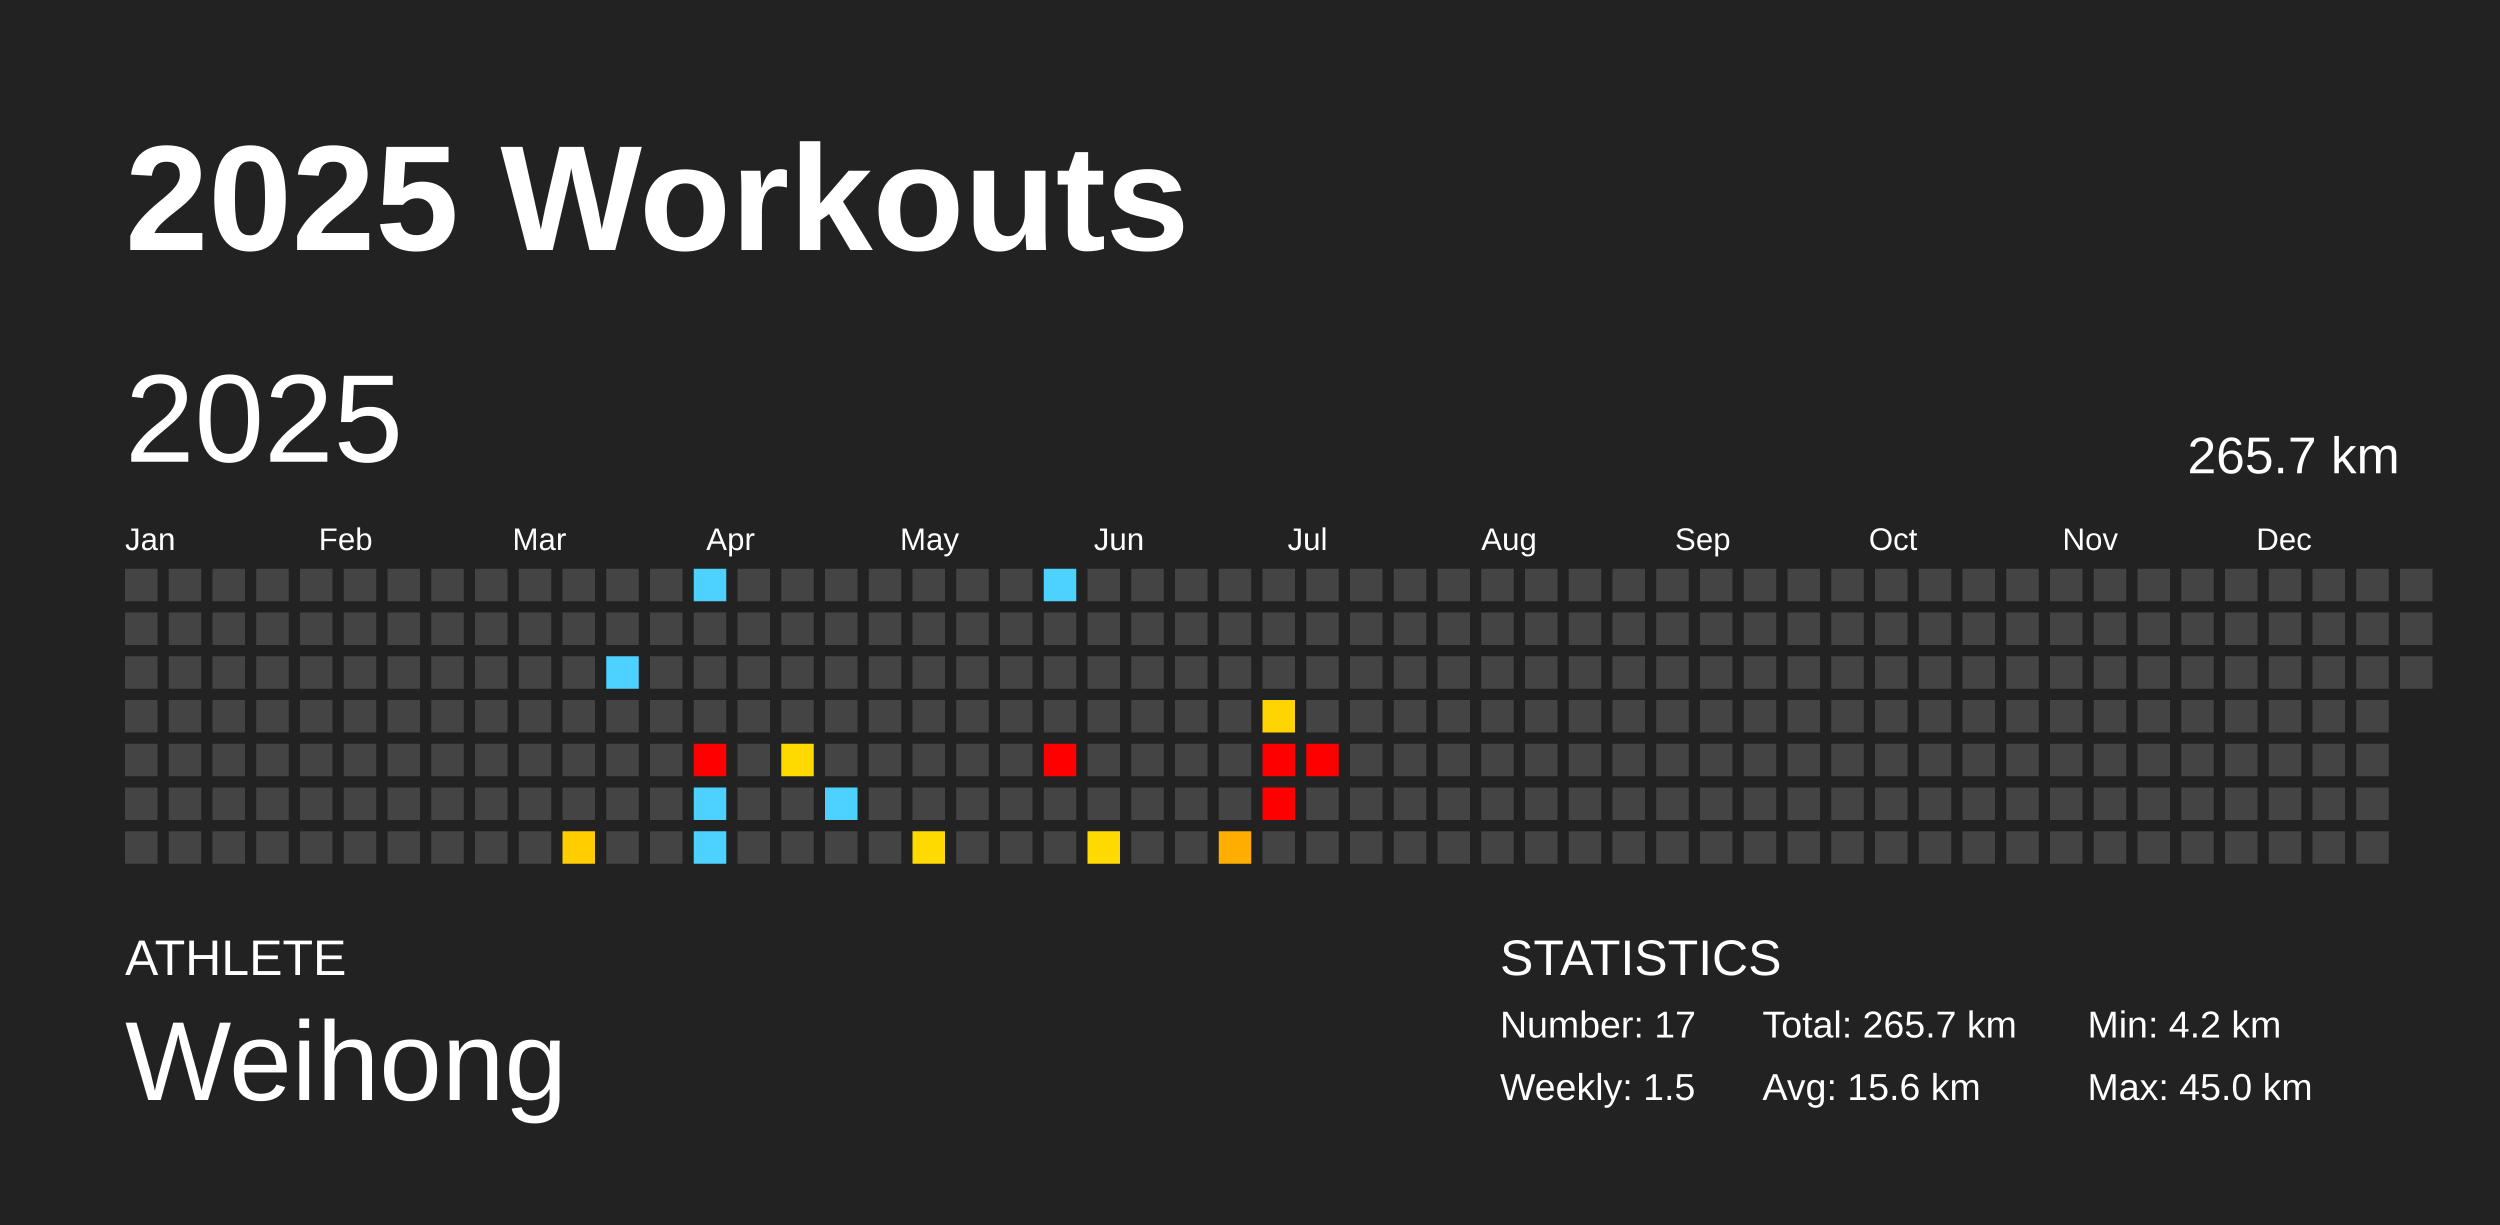
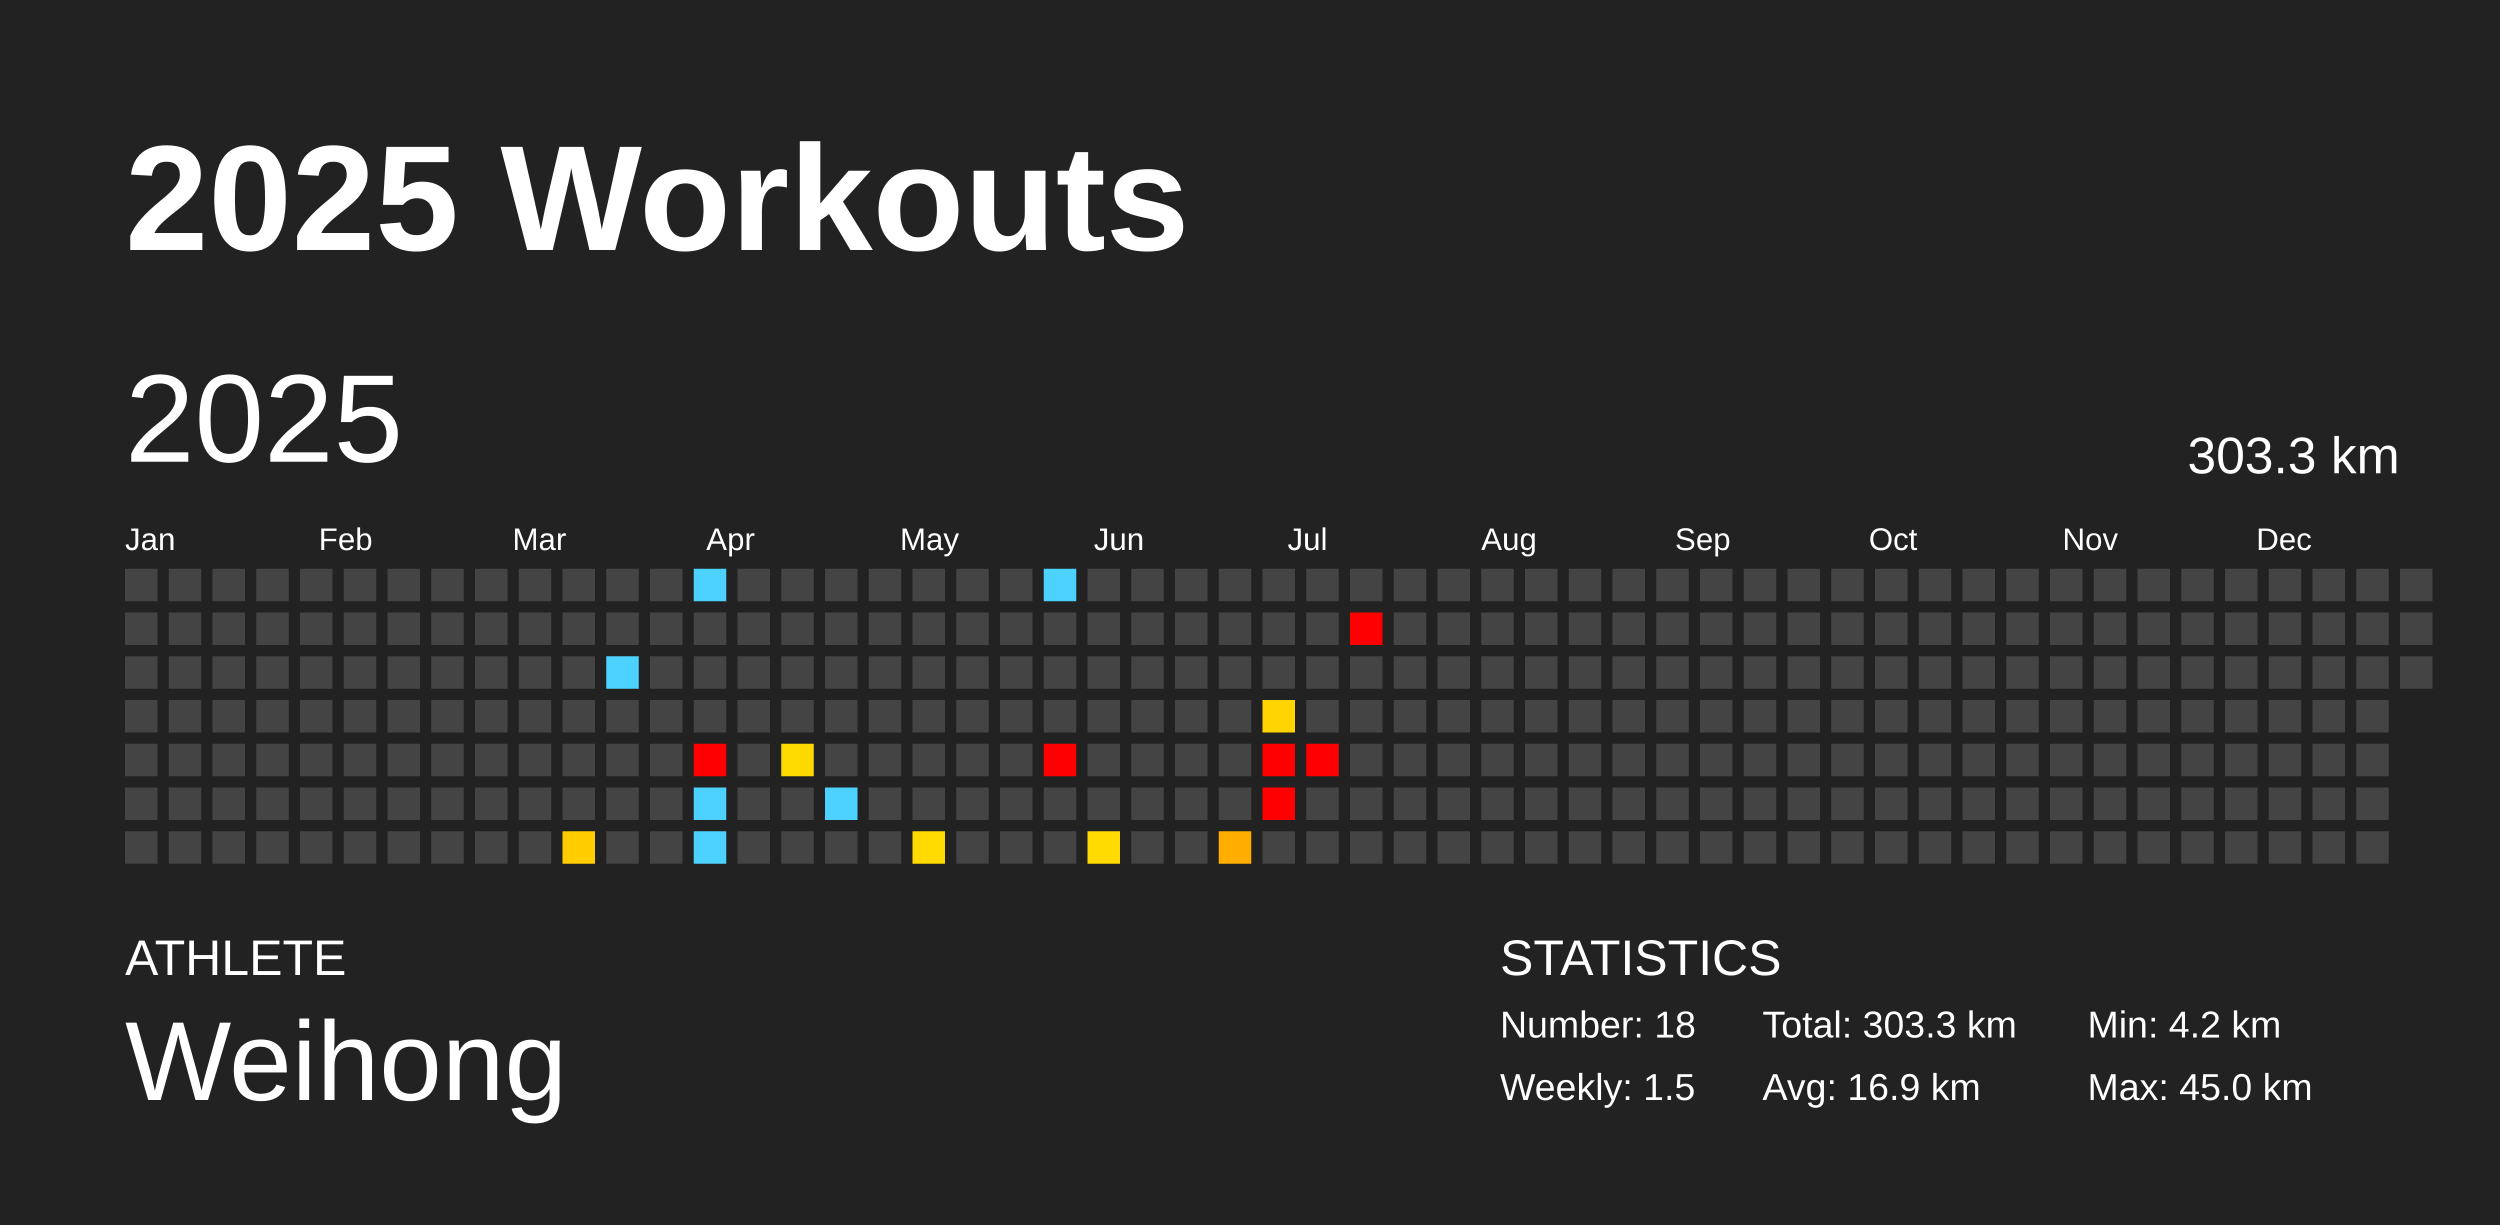
<svg xmlns="http://www.w3.org/2000/svg" baseProfile="full" height="98mm" version="1.1" viewBox="0,0,200,98" width="200mm">
  <defs />
  <rect fill="#222222" height="98" width="200" x="0" y="0" />
  <text fill="#FFFFFF" style="font-size:12px; font-family:Arial; font-weight:bold;" x="10" y="20">2025 Workouts</text>
  <text fill="#FFFFFF" style="font-size:4px; font-family:Arial" x="10" y="78">ATHLETE</text>
  <text fill="#FFFFFF" style="font-size:9px; font-family:Arial" x="10" y="88">Weihong</text>
  <text fill="#FFFFFF" style="font-size:4px; font-family:Arial" x="120" y="78">STATISTICS</text>
-   <text fill="#FFFFFF" style="font-size:3px; font-family:Arial" x="120" y="83">Number: 17</text>
+   <text fill="#FFFFFF" style="font-size:3px; font-family:Arial" x="120" y="83">Number: 18</text>
  <text fill="#FFFFFF" style="font-size:3px; font-family:Arial" x="120" y="88">Weekly: 1.5</text>
-   <text fill="#FFFFFF" style="font-size:3px; font-family:Arial" x="141" y="83">Total: 265.7 km</text>
-   <text fill="#FFFFFF" style="font-size:3px; font-family:Arial" x="141" y="88">Avg: 15.6 km</text>
+   <text fill="#FFFFFF" style="font-size:3px; font-family:Arial" x="141" y="83">Total: 303.3 km</text>
+   <text fill="#FFFFFF" style="font-size:3px; font-family:Arial" x="141" y="88">Avg: 16.9 km</text>
  <text fill="#FFFFFF" style="font-size:3px; font-family:Arial" x="167" y="83">Min: 4.2 km</text>
  <text fill="#FFFFFF" style="font-size:3px; font-family:Arial" x="167" y="88">Max: 45.0 km</text>
  <text dominant-baseline="hanging" fill="#FFFFFF" style="font-size:10.0px; font-family:Arial;" x="10" y="30">2025</text>
-   <text dominant-baseline="hanging" fill="#FFFFFF" style="font-size:4.125px; font-family:Arial;" x="175" y="35">265.7 km</text>
+   <text dominant-baseline="hanging" fill="#FFFFFF" style="font-size:4.125px; font-family:Arial;" x="175" y="35">303.3 km</text>
  <text fill="#FFFFFF" style="font-size:2.5px; font-family:Arial" x="10.0" y="44">Jan</text>
  <text fill="#FFFFFF" style="font-size:2.5px; font-family:Arial" x="25.5" y="44">Feb</text>
  <text fill="#FFFFFF" style="font-size:2.5px; font-family:Arial" x="41.0" y="44">Mar</text>
  <text fill="#FFFFFF" style="font-size:2.5px; font-family:Arial" x="56.5" y="44">Apr</text>
  <text fill="#FFFFFF" style="font-size:2.5px; font-family:Arial" x="72.0" y="44">May</text>
  <text fill="#FFFFFF" style="font-size:2.5px; font-family:Arial" x="87.5" y="44">Jun</text>
  <text fill="#FFFFFF" style="font-size:2.5px; font-family:Arial" x="103.0" y="44">Jul</text>
  <text fill="#FFFFFF" style="font-size:2.5px; font-family:Arial" x="118.5" y="44">Aug</text>
  <text fill="#FFFFFF" style="font-size:2.5px; font-family:Arial" x="134.0" y="44">Sep</text>
  <text fill="#FFFFFF" style="font-size:2.5px; font-family:Arial" x="149.5" y="44">Oct</text>
  <text fill="#FFFFFF" style="font-size:2.5px; font-family:Arial" x="165.0" y="44">Nov</text>
  <text fill="#FFFFFF" style="font-size:2.5px; font-family:Arial" x="180.5" y="44">Dec</text>
  <rect fill="#444444" height="2.6" width="2.6" x="10.0" y="45.5" />
  <rect fill="#444444" height="2.6" width="2.6" x="10.0" y="49.0" />
  <rect fill="#444444" height="2.6" width="2.6" x="10.0" y="52.5" />
  <rect fill="#444444" height="2.6" width="2.6" x="10.0" y="56.0" />
  <rect fill="#444444" height="2.6" width="2.6" x="10.0" y="59.5" />
  <rect fill="#444444" height="2.6" width="2.6" x="10.0" y="63.0" />
  <rect fill="#444444" height="2.6" width="2.6" x="10.0" y="66.5" />
  <rect fill="#444444" height="2.6" width="2.6" x="13.5" y="45.5" />
  <rect fill="#444444" height="2.6" width="2.6" x="13.5" y="49.0" />
  <rect fill="#444444" height="2.6" width="2.6" x="13.5" y="52.5" />
  <rect fill="#444444" height="2.6" width="2.6" x="13.5" y="56.0" />
  <rect fill="#444444" height="2.6" width="2.6" x="13.5" y="59.5" />
  <rect fill="#444444" height="2.6" width="2.6" x="13.5" y="63.0" />
  <rect fill="#444444" height="2.6" width="2.6" x="13.5" y="66.5" />
  <rect fill="#444444" height="2.6" width="2.6" x="17.0" y="45.5" />
  <rect fill="#444444" height="2.6" width="2.6" x="17.0" y="49.0" />
  <rect fill="#444444" height="2.6" width="2.6" x="17.0" y="52.5" />
  <rect fill="#444444" height="2.6" width="2.6" x="17.0" y="56.0" />
  <rect fill="#444444" height="2.6" width="2.6" x="17.0" y="59.5" />
  <rect fill="#444444" height="2.6" width="2.6" x="17.0" y="63.0" />
  <rect fill="#444444" height="2.6" width="2.6" x="17.0" y="66.5" />
  <rect fill="#444444" height="2.6" width="2.6" x="20.5" y="45.5" />
  <rect fill="#444444" height="2.6" width="2.6" x="20.5" y="49.0" />
  <rect fill="#444444" height="2.6" width="2.6" x="20.5" y="52.5" />
  <rect fill="#444444" height="2.6" width="2.6" x="20.5" y="56.0" />
  <rect fill="#444444" height="2.6" width="2.6" x="20.5" y="59.5" />
  <rect fill="#444444" height="2.6" width="2.6" x="20.5" y="63.0" />
  <rect fill="#444444" height="2.6" width="2.6" x="20.5" y="66.5" />
  <rect fill="#444444" height="2.6" width="2.6" x="24.0" y="45.5" />
  <rect fill="#444444" height="2.6" width="2.6" x="24.0" y="49.0" />
  <rect fill="#444444" height="2.6" width="2.6" x="24.0" y="52.5" />
  <rect fill="#444444" height="2.6" width="2.6" x="24.0" y="56.0" />
  <rect fill="#444444" height="2.6" width="2.6" x="24.0" y="59.5" />
  <rect fill="#444444" height="2.6" width="2.6" x="24.0" y="63.0" />
  <rect fill="#444444" height="2.6" width="2.6" x="24.0" y="66.5" />
  <rect fill="#444444" height="2.6" width="2.6" x="27.5" y="45.5" />
  <rect fill="#444444" height="2.6" width="2.6" x="27.5" y="49.0" />
  <rect fill="#444444" height="2.6" width="2.6" x="27.5" y="52.5" />
  <rect fill="#444444" height="2.6" width="2.6" x="27.5" y="56.0" />
  <rect fill="#444444" height="2.6" width="2.6" x="27.5" y="59.5" />
  <rect fill="#444444" height="2.6" width="2.6" x="27.5" y="63.0" />
  <rect fill="#444444" height="2.6" width="2.6" x="27.5" y="66.5" />
  <rect fill="#444444" height="2.6" width="2.6" x="31.0" y="45.5" />
  <rect fill="#444444" height="2.6" width="2.6" x="31.0" y="49.0" />
  <rect fill="#444444" height="2.6" width="2.6" x="31.0" y="52.5" />
  <rect fill="#444444" height="2.6" width="2.6" x="31.0" y="56.0" />
  <rect fill="#444444" height="2.6" width="2.6" x="31.0" y="59.5" />
  <rect fill="#444444" height="2.6" width="2.6" x="31.0" y="63.0" />
  <rect fill="#444444" height="2.6" width="2.6" x="31.0" y="66.5" />
  <rect fill="#444444" height="2.6" width="2.6" x="34.5" y="45.5" />
  <rect fill="#444444" height="2.6" width="2.6" x="34.5" y="49.0" />
  <rect fill="#444444" height="2.6" width="2.6" x="34.5" y="52.5" />
  <rect fill="#444444" height="2.6" width="2.6" x="34.5" y="56.0" />
  <rect fill="#444444" height="2.6" width="2.6" x="34.5" y="59.5" />
  <rect fill="#444444" height="2.6" width="2.6" x="34.5" y="63.0" />
  <rect fill="#444444" height="2.6" width="2.6" x="34.5" y="66.5" />
  <rect fill="#444444" height="2.6" width="2.6" x="38.0" y="45.5" />
  <rect fill="#444444" height="2.6" width="2.6" x="38.0" y="49.0" />
  <rect fill="#444444" height="2.6" width="2.6" x="38.0" y="52.5" />
  <rect fill="#444444" height="2.6" width="2.6" x="38.0" y="56.0" />
  <rect fill="#444444" height="2.6" width="2.6" x="38.0" y="59.5" />
  <rect fill="#444444" height="2.6" width="2.6" x="38.0" y="63.0" />
  <rect fill="#444444" height="2.6" width="2.6" x="38.0" y="66.5" />
  <rect fill="#444444" height="2.6" width="2.6" x="41.5" y="45.5" />
  <rect fill="#444444" height="2.6" width="2.6" x="41.5" y="49.0" />
  <rect fill="#444444" height="2.6" width="2.6" x="41.5" y="52.5" />
  <rect fill="#444444" height="2.6" width="2.6" x="41.5" y="56.0" />
  <rect fill="#444444" height="2.6" width="2.6" x="41.5" y="59.5" />
  <rect fill="#444444" height="2.6" width="2.6" x="41.5" y="63.0" />
  <rect fill="#444444" height="2.6" width="2.6" x="41.5" y="66.5" />
  <rect fill="#444444" height="2.6" width="2.6" x="45.0" y="45.5" />
  <rect fill="#444444" height="2.6" width="2.6" x="45.0" y="49.0" />
  <rect fill="#444444" height="2.6" width="2.6" x="45.0" y="52.5" />
  <rect fill="#444444" height="2.6" width="2.6" x="45.0" y="56.0" />
  <rect fill="#444444" height="2.6" width="2.6" x="45.0" y="59.5" />
  <rect fill="#444444" height="2.6" width="2.6" x="45.0" y="63.0" />
  <rect fill="#ffcd00" height="2.6" width="2.6" x="45.0" y="66.5" />
  <rect fill="#444444" height="2.6" width="2.6" x="48.5" y="45.5" />
  <rect fill="#444444" height="2.6" width="2.6" x="48.5" y="49.0" />
  <rect fill="#4dd2ff" height="2.6" width="2.6" x="48.5" y="52.5" />
  <rect fill="#444444" height="2.6" width="2.6" x="48.5" y="56.0" />
  <rect fill="#444444" height="2.6" width="2.6" x="48.5" y="59.5" />
  <rect fill="#444444" height="2.6" width="2.6" x="48.5" y="63.0" />
  <rect fill="#444444" height="2.6" width="2.6" x="48.5" y="66.5" />
  <rect fill="#444444" height="2.6" width="2.6" x="52.0" y="45.5" />
  <rect fill="#444444" height="2.6" width="2.6" x="52.0" y="49.0" />
  <rect fill="#444444" height="2.6" width="2.6" x="52.0" y="52.5" />
  <rect fill="#444444" height="2.6" width="2.6" x="52.0" y="56.0" />
  <rect fill="#444444" height="2.6" width="2.6" x="52.0" y="59.5" />
  <rect fill="#444444" height="2.6" width="2.6" x="52.0" y="63.0" />
  <rect fill="#444444" height="2.6" width="2.6" x="52.0" y="66.5" />
  <rect fill="#4dd2ff" height="2.6" width="2.6" x="55.5" y="45.5" />
  <rect fill="#444444" height="2.6" width="2.6" x="55.5" y="49.0" />
  <rect fill="#444444" height="2.6" width="2.6" x="55.5" y="52.5" />
  <rect fill="#444444" height="2.6" width="2.6" x="55.5" y="56.0" />
  <rect fill="red" height="2.6" width="2.6" x="55.5" y="59.5" />
  <rect fill="#4dd2ff" height="2.6" width="2.6" x="55.5" y="63.0" />
  <rect fill="#4dd2ff" height="2.6" width="2.6" x="55.5" y="66.5" />
  <rect fill="#444444" height="2.6" width="2.6" x="59.0" y="45.5" />
  <rect fill="#444444" height="2.6" width="2.6" x="59.0" y="49.0" />
  <rect fill="#444444" height="2.6" width="2.6" x="59.0" y="52.5" />
  <rect fill="#444444" height="2.6" width="2.6" x="59.0" y="56.0" />
  <rect fill="#444444" height="2.6" width="2.6" x="59.0" y="59.5" />
  <rect fill="#444444" height="2.6" width="2.6" x="59.0" y="63.0" />
  <rect fill="#444444" height="2.6" width="2.6" x="59.0" y="66.5" />
  <rect fill="#444444" height="2.6" width="2.6" x="62.5" y="45.5" />
  <rect fill="#444444" height="2.6" width="2.6" x="62.5" y="49.0" />
  <rect fill="#444444" height="2.6" width="2.6" x="62.5" y="52.5" />
  <rect fill="#444444" height="2.6" width="2.6" x="62.5" y="56.0" />
  <rect fill="#ffda00" height="2.6" width="2.6" x="62.5" y="59.5" />
  <rect fill="#444444" height="2.6" width="2.6" x="62.5" y="63.0" />
  <rect fill="#444444" height="2.6" width="2.6" x="62.5" y="66.5" />
  <rect fill="#444444" height="2.6" width="2.6" x="66.0" y="45.5" />
  <rect fill="#444444" height="2.6" width="2.6" x="66.0" y="49.0" />
  <rect fill="#444444" height="2.6" width="2.6" x="66.0" y="52.5" />
  <rect fill="#444444" height="2.6" width="2.6" x="66.0" y="56.0" />
  <rect fill="#444444" height="2.6" width="2.6" x="66.0" y="59.5" />
  <rect fill="#4dd2ff" height="2.6" width="2.6" x="66.0" y="63.0" />
  <rect fill="#444444" height="2.6" width="2.6" x="66.0" y="66.5" />
  <rect fill="#444444" height="2.6" width="2.6" x="69.5" y="45.5" />
  <rect fill="#444444" height="2.6" width="2.6" x="69.5" y="49.0" />
  <rect fill="#444444" height="2.6" width="2.6" x="69.5" y="52.5" />
  <rect fill="#444444" height="2.6" width="2.6" x="69.5" y="56.0" />
  <rect fill="#444444" height="2.6" width="2.6" x="69.5" y="59.5" />
  <rect fill="#444444" height="2.6" width="2.6" x="69.5" y="63.0" />
  <rect fill="#444444" height="2.6" width="2.6" x="69.5" y="66.5" />
  <rect fill="#444444" height="2.6" width="2.6" x="73.0" y="45.5" />
  <rect fill="#444444" height="2.6" width="2.6" x="73.0" y="49.0" />
  <rect fill="#444444" height="2.6" width="2.6" x="73.0" y="52.5" />
  <rect fill="#444444" height="2.6" width="2.6" x="73.0" y="56.0" />
  <rect fill="#444444" height="2.6" width="2.6" x="73.0" y="59.5" />
  <rect fill="#444444" height="2.6" width="2.6" x="73.0" y="63.0" />
  <rect fill="#ffda00" height="2.6" width="2.6" x="73.0" y="66.5" />
  <rect fill="#444444" height="2.6" width="2.6" x="76.5" y="45.5" />
  <rect fill="#444444" height="2.6" width="2.6" x="76.5" y="49.0" />
  <rect fill="#444444" height="2.6" width="2.6" x="76.5" y="52.5" />
  <rect fill="#444444" height="2.6" width="2.6" x="76.5" y="56.0" />
  <rect fill="#444444" height="2.6" width="2.6" x="76.5" y="59.5" />
  <rect fill="#444444" height="2.6" width="2.6" x="76.5" y="63.0" />
  <rect fill="#444444" height="2.6" width="2.6" x="76.5" y="66.5" />
  <rect fill="#444444" height="2.6" width="2.6" x="80.0" y="45.5" />
  <rect fill="#444444" height="2.6" width="2.6" x="80.0" y="49.0" />
  <rect fill="#444444" height="2.6" width="2.6" x="80.0" y="52.5" />
  <rect fill="#444444" height="2.6" width="2.6" x="80.0" y="56.0" />
  <rect fill="#444444" height="2.6" width="2.6" x="80.0" y="59.5" />
  <rect fill="#444444" height="2.6" width="2.6" x="80.0" y="63.0" />
  <rect fill="#444444" height="2.6" width="2.6" x="80.0" y="66.5" />
  <rect fill="#4dd2ff" height="2.6" width="2.6" x="83.5" y="45.5" />
  <rect fill="#444444" height="2.6" width="2.6" x="83.5" y="49.0" />
  <rect fill="#444444" height="2.6" width="2.6" x="83.5" y="52.5" />
  <rect fill="#444444" height="2.6" width="2.6" x="83.5" y="56.0" />
  <rect fill="red" height="2.6" width="2.6" x="83.5" y="59.5" />
  <rect fill="#444444" height="2.6" width="2.6" x="83.5" y="63.0" />
  <rect fill="#444444" height="2.6" width="2.6" x="83.5" y="66.5" />
  <rect fill="#444444" height="2.6" width="2.6" x="87.0" y="45.5" />
  <rect fill="#444444" height="2.6" width="2.6" x="87.0" y="49.0" />
  <rect fill="#444444" height="2.6" width="2.6" x="87.0" y="52.5" />
  <rect fill="#444444" height="2.6" width="2.6" x="87.0" y="56.0" />
  <rect fill="#444444" height="2.6" width="2.6" x="87.0" y="59.5" />
  <rect fill="#444444" height="2.6" width="2.6" x="87.0" y="63.0" />
  <rect fill="#ffda00" height="2.6" width="2.6" x="87.0" y="66.5" />
  <rect fill="#444444" height="2.6" width="2.6" x="90.5" y="45.5" />
  <rect fill="#444444" height="2.6" width="2.6" x="90.5" y="49.0" />
  <rect fill="#444444" height="2.6" width="2.6" x="90.5" y="52.5" />
  <rect fill="#444444" height="2.6" width="2.6" x="90.5" y="56.0" />
  <rect fill="#444444" height="2.6" width="2.6" x="90.5" y="59.5" />
  <rect fill="#444444" height="2.6" width="2.6" x="90.5" y="63.0" />
  <rect fill="#444444" height="2.6" width="2.6" x="90.5" y="66.5" />
  <rect fill="#444444" height="2.6" width="2.6" x="94.0" y="45.5" />
  <rect fill="#444444" height="2.6" width="2.6" x="94.0" y="49.0" />
  <rect fill="#444444" height="2.6" width="2.6" x="94.0" y="52.5" />
  <rect fill="#444444" height="2.6" width="2.6" x="94.0" y="56.0" />
  <rect fill="#444444" height="2.6" width="2.6" x="94.0" y="59.5" />
  <rect fill="#444444" height="2.6" width="2.6" x="94.0" y="63.0" />
  <rect fill="#444444" height="2.6" width="2.6" x="94.0" y="66.5" />
  <rect fill="#444444" height="2.6" width="2.6" x="97.5" y="45.5" />
  <rect fill="#444444" height="2.6" width="2.6" x="97.5" y="49.0" />
  <rect fill="#444444" height="2.6" width="2.6" x="97.5" y="52.5" />
  <rect fill="#444444" height="2.6" width="2.6" x="97.5" y="56.0" />
  <rect fill="#444444" height="2.6" width="2.6" x="97.5" y="59.5" />
  <rect fill="#444444" height="2.6" width="2.6" x="97.5" y="63.0" />
  <rect fill="#ffae00" height="2.6" width="2.6" x="97.5" y="66.5" />
  <rect fill="#444444" height="2.6" width="2.6" x="101.0" y="45.5" />
  <rect fill="#444444" height="2.6" width="2.6" x="101.0" y="49.0" />
  <rect fill="#444444" height="2.6" width="2.6" x="101.0" y="52.5" />
  <rect fill="#ffd400" height="2.6" width="2.6" x="101.0" y="56.0" />
  <rect fill="red" height="2.6" width="2.6" x="101.0" y="59.5" />
  <rect fill="red" height="2.6" width="2.6" x="101.0" y="63.0" />
  <rect fill="#444444" height="2.6" width="2.6" x="101.0" y="66.5" />
  <rect fill="#444444" height="2.6" width="2.6" x="104.5" y="45.5" />
  <rect fill="#444444" height="2.6" width="2.6" x="104.5" y="49.0" />
  <rect fill="#444444" height="2.6" width="2.6" x="104.5" y="52.5" />
  <rect fill="#444444" height="2.6" width="2.6" x="104.5" y="56.0" />
  <rect fill="red" height="2.6" width="2.6" x="104.5" y="59.5" />
  <rect fill="#444444" height="2.6" width="2.6" x="104.5" y="63.0" />
  <rect fill="#444444" height="2.6" width="2.6" x="104.5" y="66.5" />
  <rect fill="#444444" height="2.6" width="2.6" x="108.0" y="45.5" />
-   <rect fill="#444444" height="2.6" width="2.6" x="108.0" y="49.0" />
+   <rect fill="red" height="2.6" width="2.6" x="108.0" y="49.0" />
  <rect fill="#444444" height="2.6" width="2.6" x="108.0" y="52.5" />
  <rect fill="#444444" height="2.6" width="2.6" x="108.0" y="56.0" />
  <rect fill="#444444" height="2.6" width="2.6" x="108.0" y="59.5" />
  <rect fill="#444444" height="2.6" width="2.6" x="108.0" y="63.0" />
  <rect fill="#444444" height="2.6" width="2.6" x="108.0" y="66.5" />
  <rect fill="#444444" height="2.6" width="2.6" x="111.5" y="45.5" />
  <rect fill="#444444" height="2.6" width="2.6" x="111.5" y="49.0" />
  <rect fill="#444444" height="2.6" width="2.6" x="111.5" y="52.5" />
  <rect fill="#444444" height="2.6" width="2.6" x="111.5" y="56.0" />
  <rect fill="#444444" height="2.6" width="2.6" x="111.5" y="59.5" />
  <rect fill="#444444" height="2.6" width="2.6" x="111.5" y="63.0" />
  <rect fill="#444444" height="2.6" width="2.6" x="111.5" y="66.5" />
  <rect fill="#444444" height="2.6" width="2.6" x="115.0" y="45.5" />
  <rect fill="#444444" height="2.6" width="2.6" x="115.0" y="49.0" />
  <rect fill="#444444" height="2.6" width="2.6" x="115.0" y="52.5" />
  <rect fill="#444444" height="2.6" width="2.6" x="115.0" y="56.0" />
  <rect fill="#444444" height="2.6" width="2.6" x="115.0" y="59.5" />
  <rect fill="#444444" height="2.6" width="2.6" x="115.0" y="63.0" />
  <rect fill="#444444" height="2.6" width="2.6" x="115.0" y="66.5" />
  <rect fill="#444444" height="2.6" width="2.6" x="118.5" y="45.5" />
  <rect fill="#444444" height="2.6" width="2.6" x="118.5" y="49.0" />
  <rect fill="#444444" height="2.6" width="2.6" x="118.5" y="52.5" />
  <rect fill="#444444" height="2.6" width="2.6" x="118.5" y="56.0" />
  <rect fill="#444444" height="2.6" width="2.6" x="118.5" y="59.5" />
  <rect fill="#444444" height="2.6" width="2.6" x="118.5" y="63.0" />
  <rect fill="#444444" height="2.6" width="2.6" x="118.5" y="66.5" />
  <rect fill="#444444" height="2.6" width="2.6" x="122.0" y="45.5" />
  <rect fill="#444444" height="2.6" width="2.6" x="122.0" y="49.0" />
  <rect fill="#444444" height="2.6" width="2.6" x="122.0" y="52.5" />
  <rect fill="#444444" height="2.6" width="2.6" x="122.0" y="56.0" />
  <rect fill="#444444" height="2.6" width="2.6" x="122.0" y="59.5" />
  <rect fill="#444444" height="2.6" width="2.6" x="122.0" y="63.0" />
  <rect fill="#444444" height="2.6" width="2.6" x="122.0" y="66.5" />
  <rect fill="#444444" height="2.6" width="2.6" x="125.5" y="45.5" />
  <rect fill="#444444" height="2.6" width="2.6" x="125.5" y="49.0" />
  <rect fill="#444444" height="2.6" width="2.6" x="125.5" y="52.5" />
  <rect fill="#444444" height="2.6" width="2.6" x="125.5" y="56.0" />
  <rect fill="#444444" height="2.6" width="2.6" x="125.5" y="59.5" />
  <rect fill="#444444" height="2.6" width="2.6" x="125.5" y="63.0" />
  <rect fill="#444444" height="2.6" width="2.6" x="125.5" y="66.5" />
  <rect fill="#444444" height="2.6" width="2.6" x="129.0" y="45.5" />
  <rect fill="#444444" height="2.6" width="2.6" x="129.0" y="49.0" />
  <rect fill="#444444" height="2.6" width="2.6" x="129.0" y="52.5" />
  <rect fill="#444444" height="2.6" width="2.6" x="129.0" y="56.0" />
  <rect fill="#444444" height="2.6" width="2.6" x="129.0" y="59.5" />
  <rect fill="#444444" height="2.6" width="2.6" x="129.0" y="63.0" />
  <rect fill="#444444" height="2.6" width="2.6" x="129.0" y="66.5" />
  <rect fill="#444444" height="2.6" width="2.6" x="132.5" y="45.5" />
  <rect fill="#444444" height="2.6" width="2.6" x="132.5" y="49.0" />
  <rect fill="#444444" height="2.6" width="2.6" x="132.5" y="52.5" />
  <rect fill="#444444" height="2.6" width="2.6" x="132.5" y="56.0" />
  <rect fill="#444444" height="2.6" width="2.6" x="132.5" y="59.5" />
  <rect fill="#444444" height="2.6" width="2.6" x="132.5" y="63.0" />
  <rect fill="#444444" height="2.6" width="2.6" x="132.5" y="66.5" />
  <rect fill="#444444" height="2.6" width="2.6" x="136.0" y="45.5" />
  <rect fill="#444444" height="2.6" width="2.6" x="136.0" y="49.0" />
  <rect fill="#444444" height="2.6" width="2.6" x="136.0" y="52.5" />
  <rect fill="#444444" height="2.6" width="2.6" x="136.0" y="56.0" />
  <rect fill="#444444" height="2.6" width="2.6" x="136.0" y="59.5" />
  <rect fill="#444444" height="2.6" width="2.6" x="136.0" y="63.0" />
  <rect fill="#444444" height="2.6" width="2.6" x="136.0" y="66.5" />
  <rect fill="#444444" height="2.6" width="2.6" x="139.5" y="45.5" />
  <rect fill="#444444" height="2.6" width="2.6" x="139.5" y="49.0" />
  <rect fill="#444444" height="2.6" width="2.6" x="139.5" y="52.5" />
  <rect fill="#444444" height="2.6" width="2.6" x="139.5" y="56.0" />
  <rect fill="#444444" height="2.6" width="2.6" x="139.5" y="59.5" />
  <rect fill="#444444" height="2.6" width="2.6" x="139.5" y="63.0" />
  <rect fill="#444444" height="2.6" width="2.6" x="139.5" y="66.5" />
  <rect fill="#444444" height="2.6" width="2.6" x="143.0" y="45.5" />
  <rect fill="#444444" height="2.6" width="2.6" x="143.0" y="49.0" />
  <rect fill="#444444" height="2.6" width="2.6" x="143.0" y="52.5" />
  <rect fill="#444444" height="2.6" width="2.6" x="143.0" y="56.0" />
  <rect fill="#444444" height="2.6" width="2.6" x="143.0" y="59.5" />
  <rect fill="#444444" height="2.6" width="2.6" x="143.0" y="63.0" />
  <rect fill="#444444" height="2.6" width="2.6" x="143.0" y="66.5" />
  <rect fill="#444444" height="2.6" width="2.6" x="146.5" y="45.5" />
  <rect fill="#444444" height="2.6" width="2.6" x="146.5" y="49.0" />
  <rect fill="#444444" height="2.6" width="2.6" x="146.5" y="52.5" />
  <rect fill="#444444" height="2.6" width="2.6" x="146.5" y="56.0" />
  <rect fill="#444444" height="2.6" width="2.6" x="146.5" y="59.5" />
  <rect fill="#444444" height="2.6" width="2.6" x="146.5" y="63.0" />
  <rect fill="#444444" height="2.6" width="2.6" x="146.5" y="66.5" />
  <rect fill="#444444" height="2.6" width="2.6" x="150.0" y="45.5" />
  <rect fill="#444444" height="2.6" width="2.6" x="150.0" y="49.0" />
  <rect fill="#444444" height="2.6" width="2.6" x="150.0" y="52.5" />
  <rect fill="#444444" height="2.6" width="2.6" x="150.0" y="56.0" />
  <rect fill="#444444" height="2.6" width="2.6" x="150.0" y="59.5" />
  <rect fill="#444444" height="2.6" width="2.6" x="150.0" y="63.0" />
  <rect fill="#444444" height="2.6" width="2.6" x="150.0" y="66.5" />
  <rect fill="#444444" height="2.6" width="2.6" x="153.5" y="45.5" />
  <rect fill="#444444" height="2.6" width="2.6" x="153.5" y="49.0" />
  <rect fill="#444444" height="2.6" width="2.6" x="153.5" y="52.5" />
  <rect fill="#444444" height="2.6" width="2.6" x="153.5" y="56.0" />
  <rect fill="#444444" height="2.6" width="2.6" x="153.5" y="59.5" />
  <rect fill="#444444" height="2.6" width="2.6" x="153.5" y="63.0" />
  <rect fill="#444444" height="2.6" width="2.6" x="153.5" y="66.5" />
  <rect fill="#444444" height="2.6" width="2.6" x="157.0" y="45.5" />
  <rect fill="#444444" height="2.6" width="2.6" x="157.0" y="49.0" />
  <rect fill="#444444" height="2.6" width="2.6" x="157.0" y="52.5" />
  <rect fill="#444444" height="2.6" width="2.6" x="157.0" y="56.0" />
  <rect fill="#444444" height="2.6" width="2.6" x="157.0" y="59.5" />
  <rect fill="#444444" height="2.6" width="2.6" x="157.0" y="63.0" />
  <rect fill="#444444" height="2.6" width="2.6" x="157.0" y="66.5" />
  <rect fill="#444444" height="2.6" width="2.6" x="160.5" y="45.5" />
  <rect fill="#444444" height="2.6" width="2.6" x="160.5" y="49.0" />
  <rect fill="#444444" height="2.6" width="2.6" x="160.5" y="52.5" />
  <rect fill="#444444" height="2.6" width="2.6" x="160.5" y="56.0" />
  <rect fill="#444444" height="2.6" width="2.6" x="160.5" y="59.5" />
  <rect fill="#444444" height="2.6" width="2.6" x="160.5" y="63.0" />
  <rect fill="#444444" height="2.6" width="2.6" x="160.5" y="66.5" />
  <rect fill="#444444" height="2.6" width="2.6" x="164.0" y="45.5" />
  <rect fill="#444444" height="2.6" width="2.6" x="164.0" y="49.0" />
  <rect fill="#444444" height="2.6" width="2.6" x="164.0" y="52.5" />
  <rect fill="#444444" height="2.6" width="2.6" x="164.0" y="56.0" />
  <rect fill="#444444" height="2.6" width="2.6" x="164.0" y="59.5" />
  <rect fill="#444444" height="2.6" width="2.6" x="164.0" y="63.0" />
  <rect fill="#444444" height="2.6" width="2.6" x="164.0" y="66.5" />
  <rect fill="#444444" height="2.6" width="2.6" x="167.5" y="45.5" />
  <rect fill="#444444" height="2.6" width="2.6" x="167.5" y="49.0" />
  <rect fill="#444444" height="2.6" width="2.6" x="167.5" y="52.5" />
  <rect fill="#444444" height="2.6" width="2.6" x="167.5" y="56.0" />
  <rect fill="#444444" height="2.6" width="2.6" x="167.5" y="59.5" />
  <rect fill="#444444" height="2.6" width="2.6" x="167.5" y="63.0" />
  <rect fill="#444444" height="2.6" width="2.6" x="167.5" y="66.5" />
  <rect fill="#444444" height="2.6" width="2.6" x="171.0" y="45.5" />
  <rect fill="#444444" height="2.6" width="2.6" x="171.0" y="49.0" />
  <rect fill="#444444" height="2.6" width="2.6" x="171.0" y="52.5" />
  <rect fill="#444444" height="2.6" width="2.6" x="171.0" y="56.0" />
  <rect fill="#444444" height="2.6" width="2.6" x="171.0" y="59.5" />
  <rect fill="#444444" height="2.6" width="2.6" x="171.0" y="63.0" />
  <rect fill="#444444" height="2.6" width="2.6" x="171.0" y="66.5" />
  <rect fill="#444444" height="2.6" width="2.6" x="174.5" y="45.5" />
  <rect fill="#444444" height="2.6" width="2.6" x="174.5" y="49.0" />
  <rect fill="#444444" height="2.6" width="2.6" x="174.5" y="52.5" />
  <rect fill="#444444" height="2.6" width="2.6" x="174.5" y="56.0" />
  <rect fill="#444444" height="2.6" width="2.6" x="174.5" y="59.5" />
  <rect fill="#444444" height="2.6" width="2.6" x="174.5" y="63.0" />
  <rect fill="#444444" height="2.6" width="2.6" x="174.5" y="66.5" />
  <rect fill="#444444" height="2.6" width="2.6" x="178.0" y="45.5" />
  <rect fill="#444444" height="2.6" width="2.6" x="178.0" y="49.0" />
  <rect fill="#444444" height="2.6" width="2.6" x="178.0" y="52.5" />
  <rect fill="#444444" height="2.6" width="2.6" x="178.0" y="56.0" />
  <rect fill="#444444" height="2.6" width="2.6" x="178.0" y="59.5" />
  <rect fill="#444444" height="2.6" width="2.6" x="178.0" y="63.0" />
  <rect fill="#444444" height="2.6" width="2.6" x="178.0" y="66.5" />
  <rect fill="#444444" height="2.6" width="2.6" x="181.5" y="45.5" />
  <rect fill="#444444" height="2.6" width="2.6" x="181.5" y="49.0" />
  <rect fill="#444444" height="2.6" width="2.6" x="181.5" y="52.5" />
  <rect fill="#444444" height="2.6" width="2.6" x="181.5" y="56.0" />
  <rect fill="#444444" height="2.6" width="2.6" x="181.5" y="59.5" />
  <rect fill="#444444" height="2.6" width="2.6" x="181.5" y="63.0" />
  <rect fill="#444444" height="2.6" width="2.6" x="181.5" y="66.5" />
  <rect fill="#444444" height="2.6" width="2.6" x="185.0" y="45.5" />
  <rect fill="#444444" height="2.6" width="2.6" x="185.0" y="49.0" />
  <rect fill="#444444" height="2.6" width="2.6" x="185.0" y="52.5" />
  <rect fill="#444444" height="2.6" width="2.6" x="185.0" y="56.0" />
  <rect fill="#444444" height="2.6" width="2.6" x="185.0" y="59.5" />
  <rect fill="#444444" height="2.6" width="2.6" x="185.0" y="63.0" />
  <rect fill="#444444" height="2.6" width="2.6" x="185.0" y="66.5" />
  <rect fill="#444444" height="2.6" width="2.6" x="188.5" y="45.5" />
  <rect fill="#444444" height="2.6" width="2.6" x="188.5" y="49.0" />
  <rect fill="#444444" height="2.6" width="2.6" x="188.5" y="52.5" />
  <rect fill="#444444" height="2.6" width="2.6" x="188.5" y="56.0" />
  <rect fill="#444444" height="2.6" width="2.6" x="188.5" y="59.5" />
  <rect fill="#444444" height="2.6" width="2.6" x="188.5" y="63.0" />
  <rect fill="#444444" height="2.6" width="2.6" x="188.5" y="66.5" />
  <rect fill="#444444" height="2.6" width="2.6" x="192.0" y="45.5" />
  <rect fill="#444444" height="2.6" width="2.6" x="192.0" y="49.0" />
  <rect fill="#444444" height="2.6" width="2.6" x="192.0" y="52.5" />
</svg>
